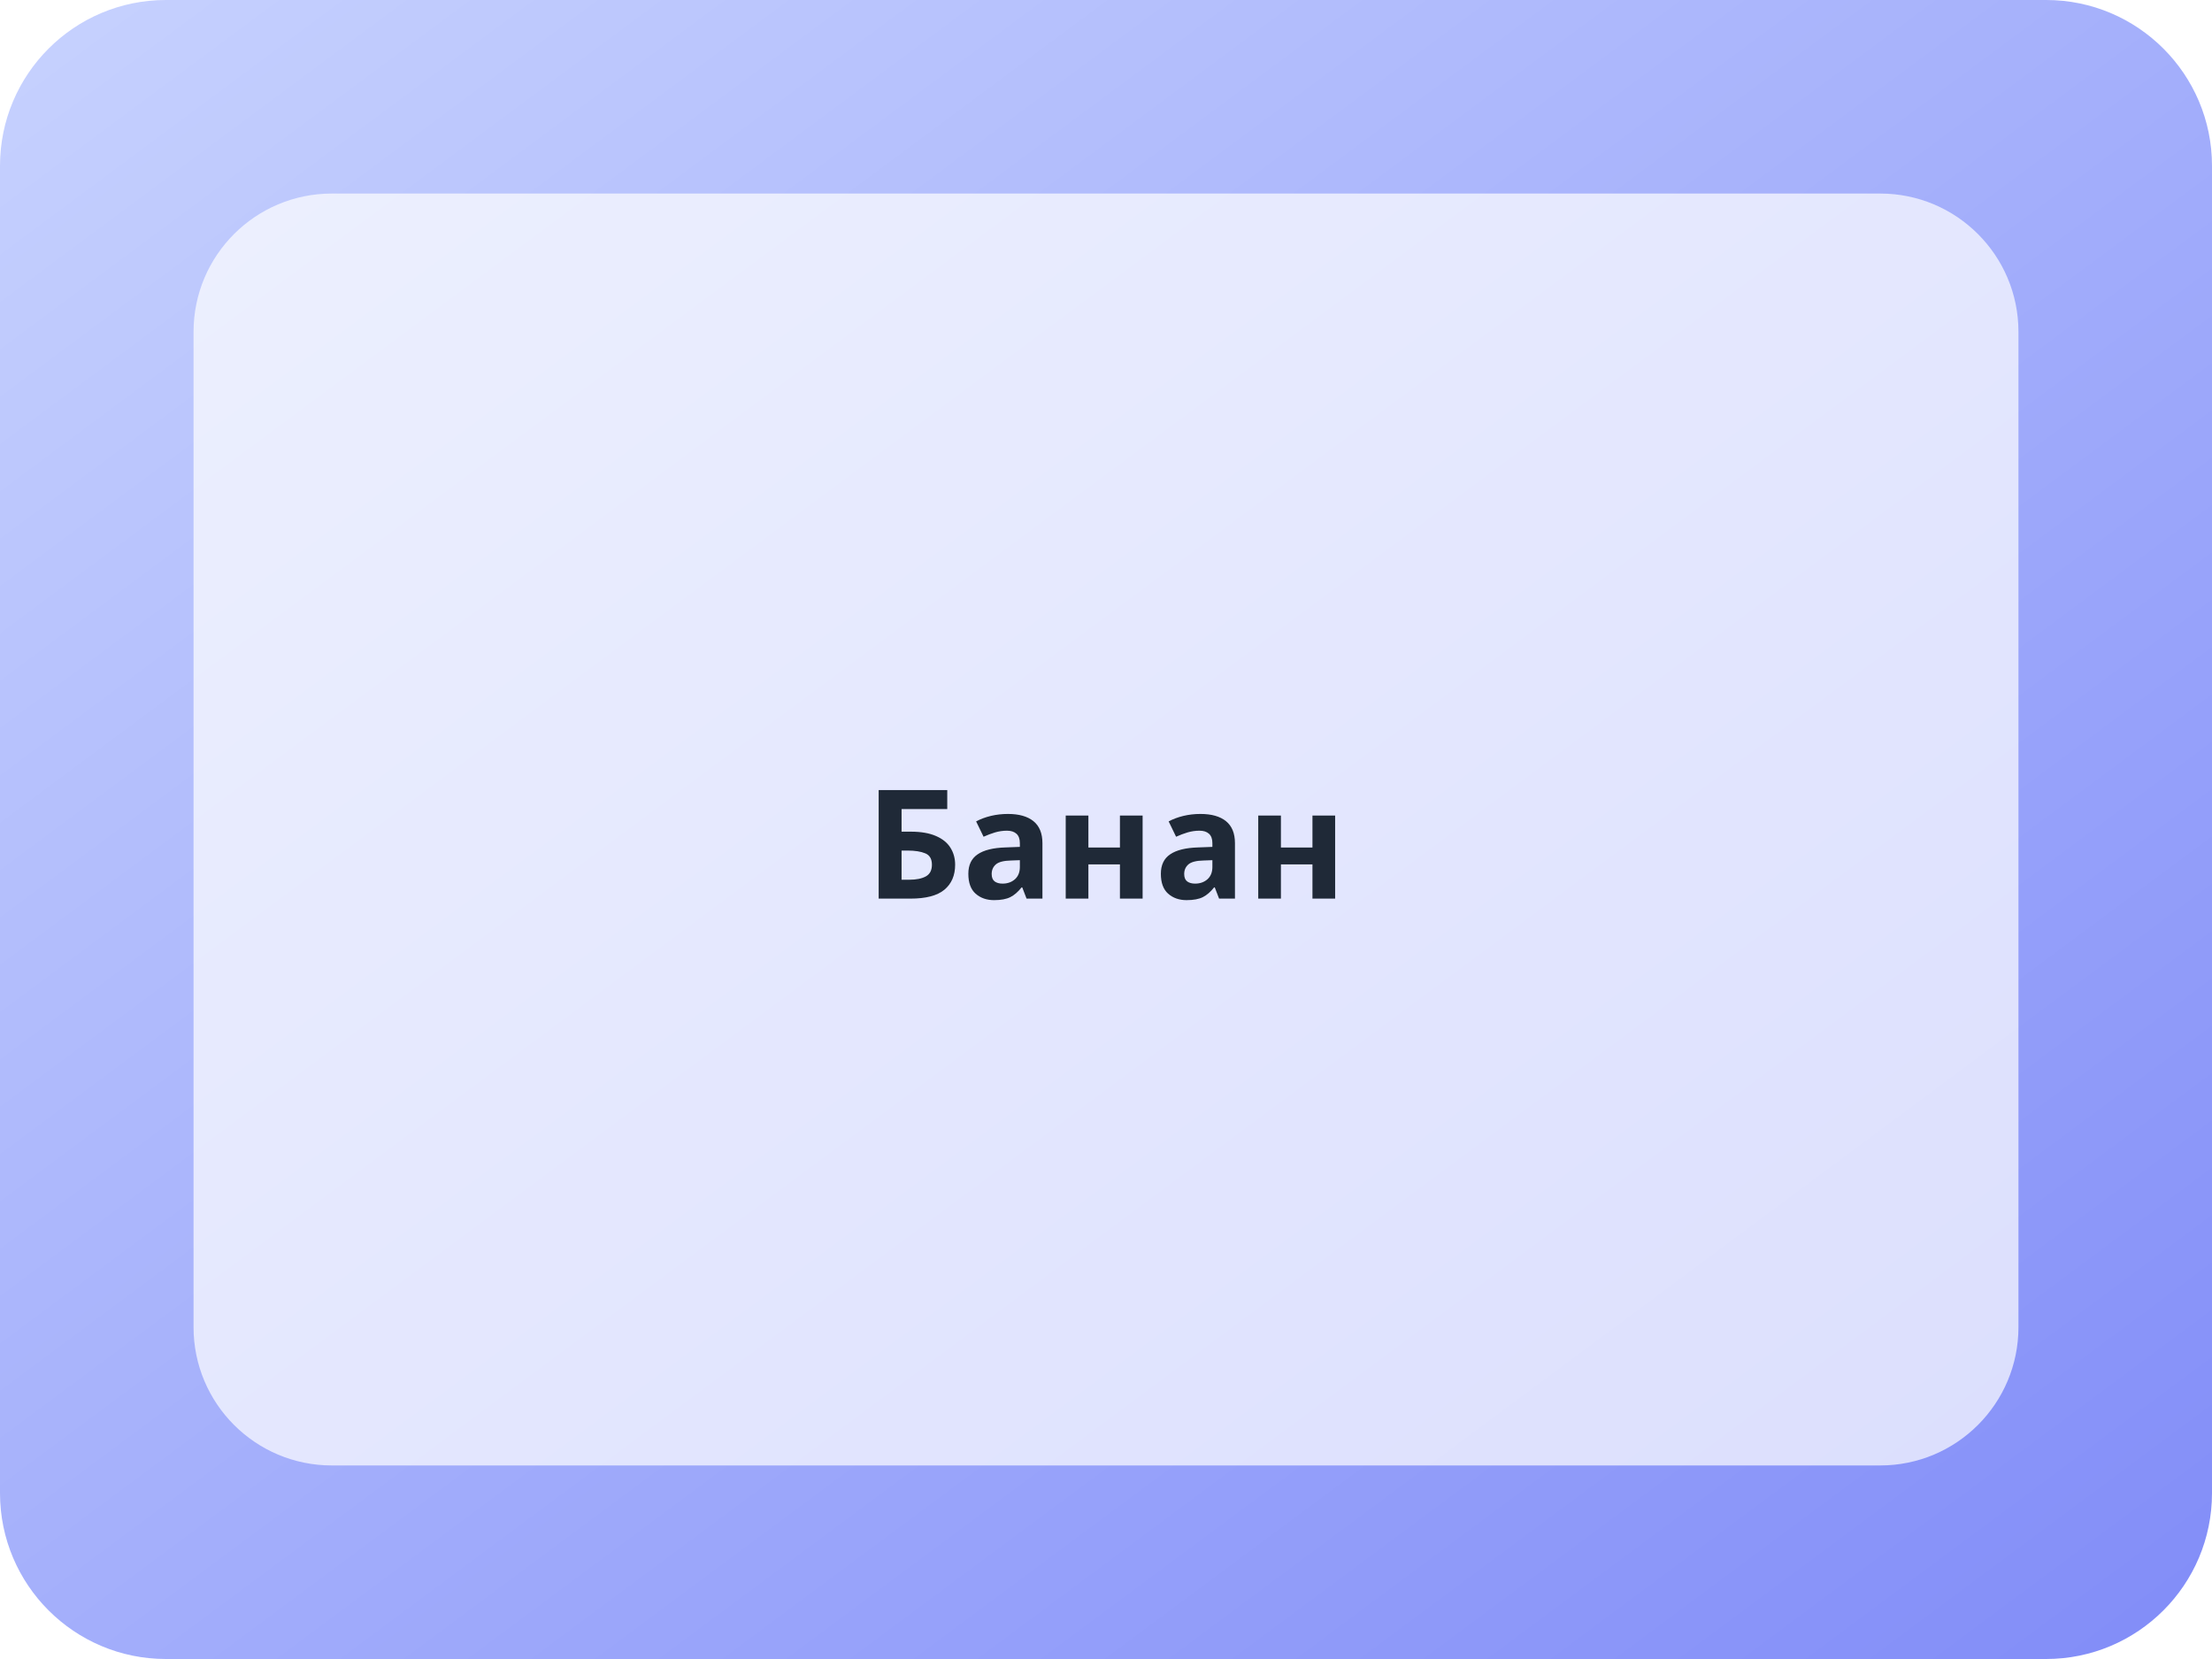
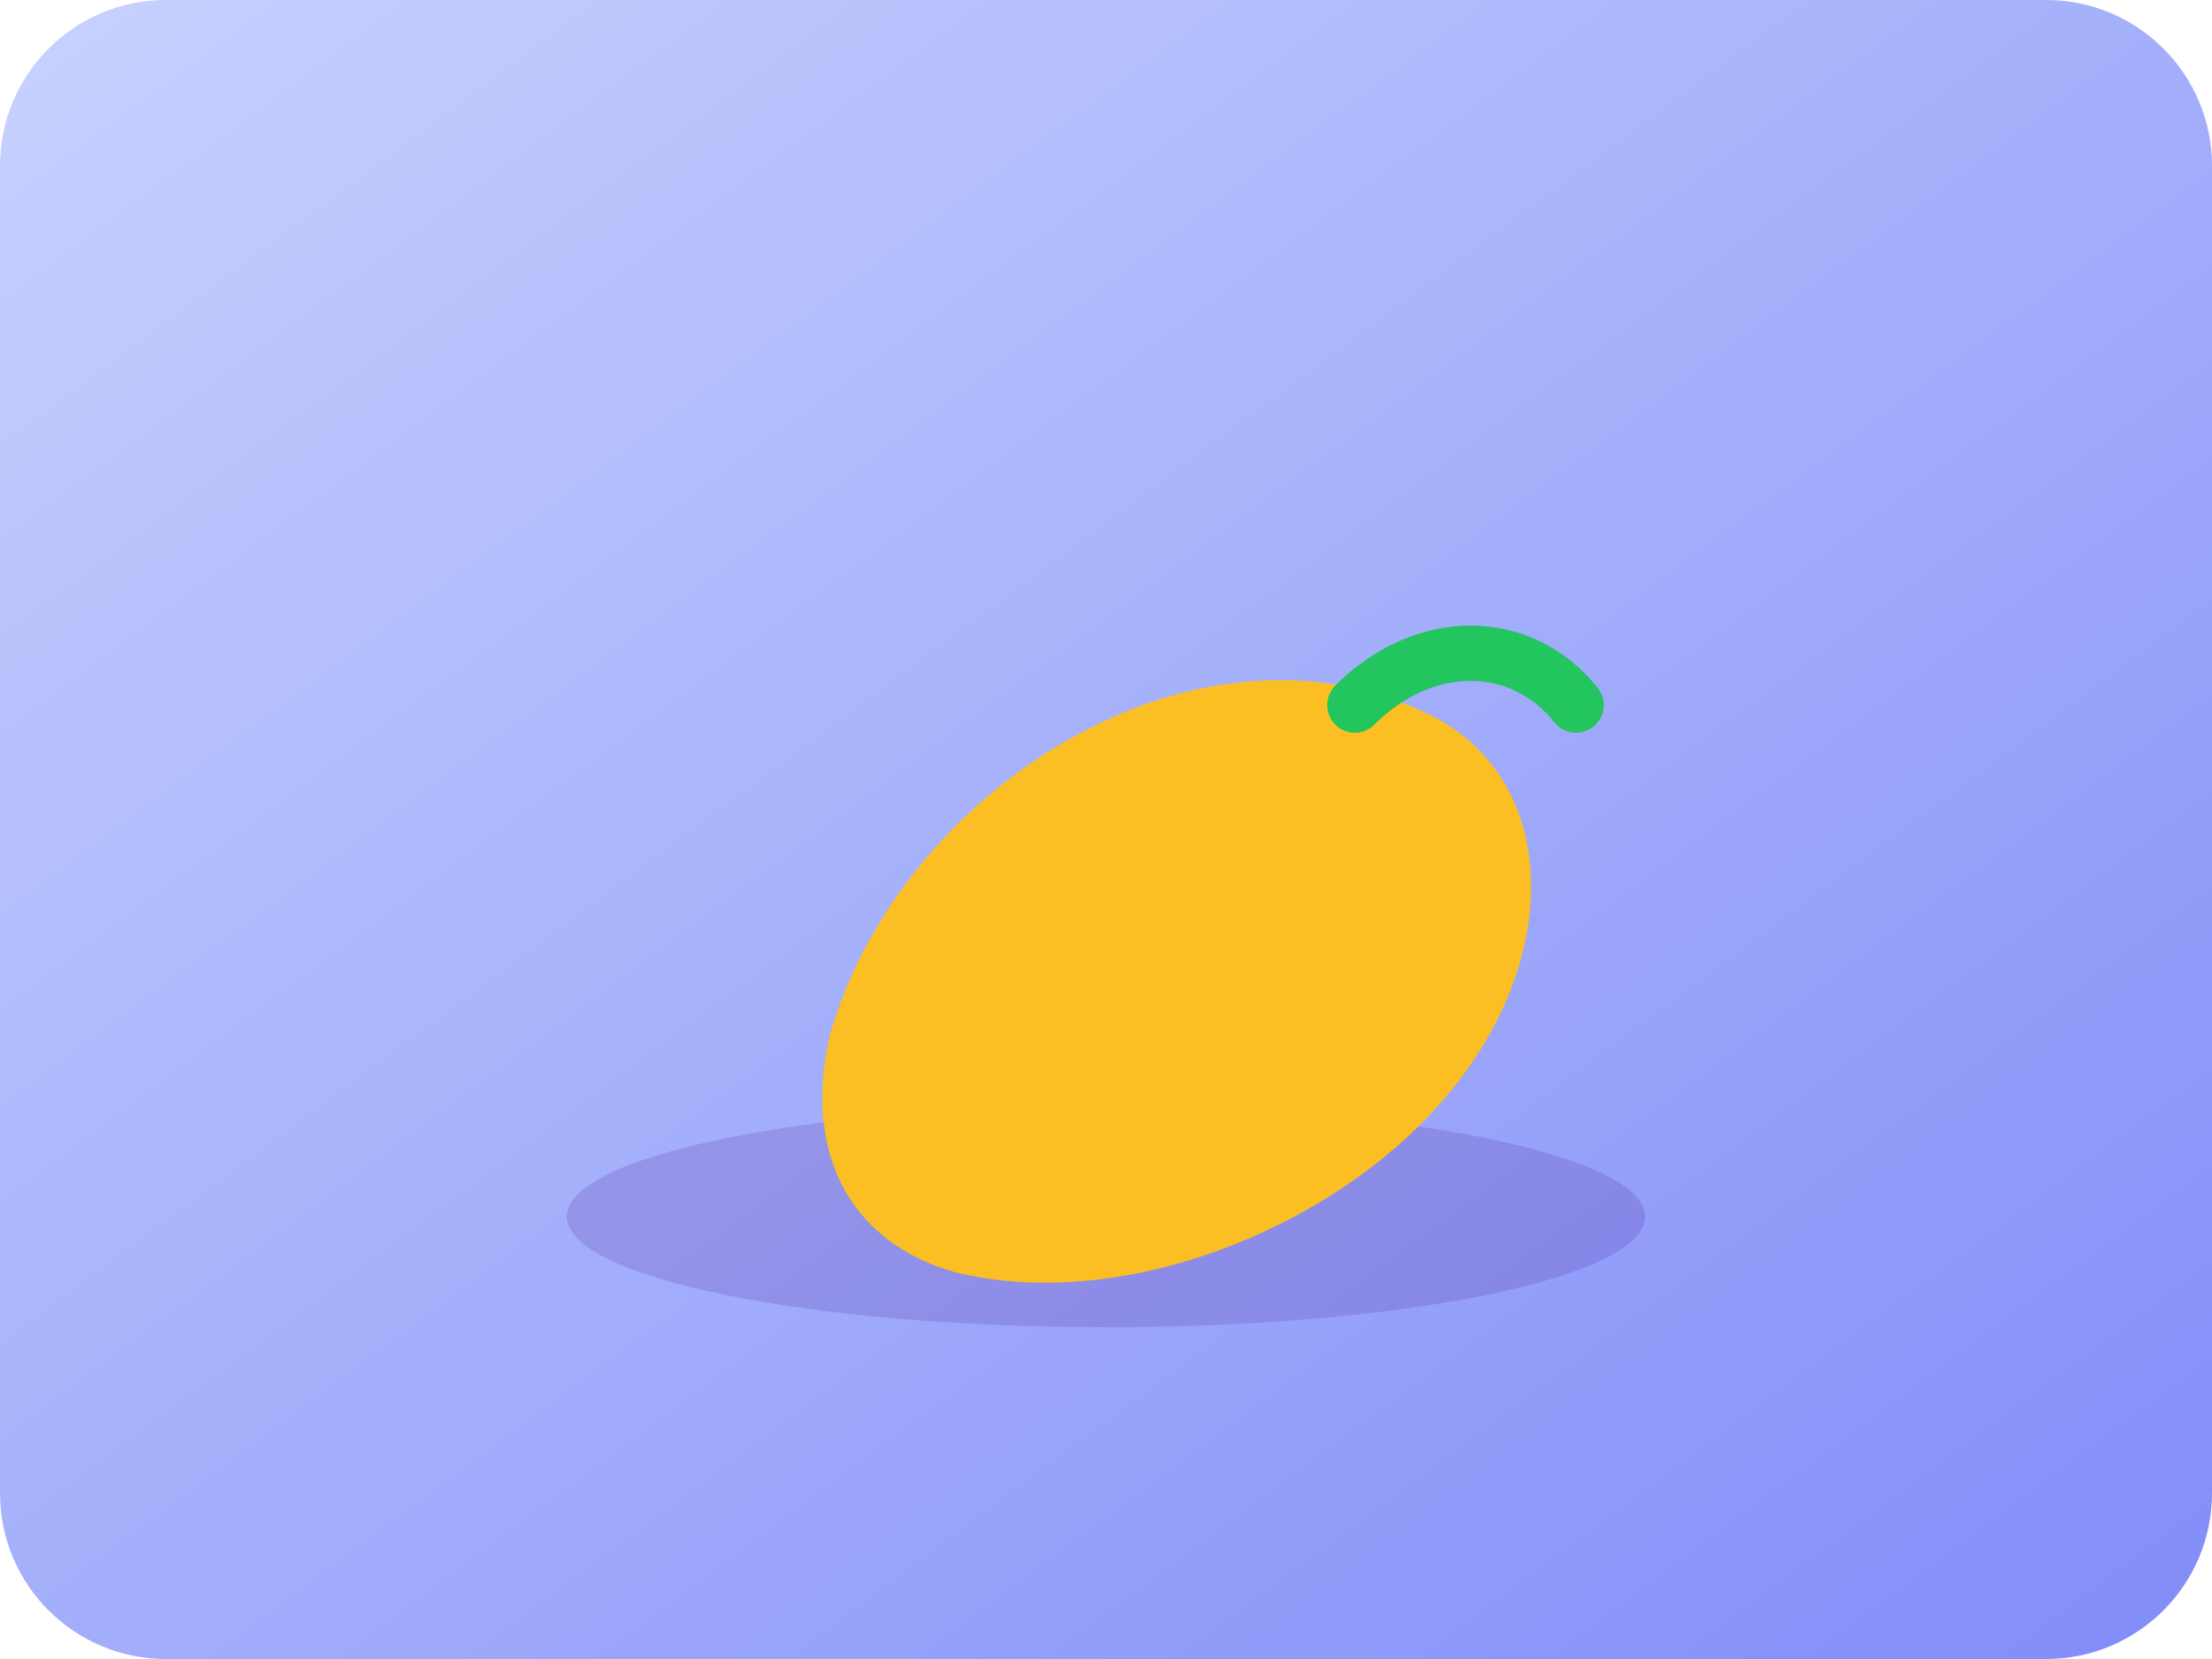
<svg xmlns="http://www.w3.org/2000/svg" width="320" height="240" viewBox="0 0 320 240" fill="none">
  <defs>
    <linearGradient id="bg" x1="0" y1="0" x2="1" y2="1">
      <stop offset="0%" stop-color="#C7D2FE" />
      <stop offset="100%" stop-color="#818CF8" />
    </linearGradient>
  </defs>
  <rect width="320" height="240" rx="24" fill="url(#bg)" />
-   <rect x="28" y="28" width="264" height="184" rx="20" fill="rgba(255,255,255,0.7)" />
-   <text x="160" y="130" text-anchor="middle" font-family="sans-serif" font-size="22" font-weight="700" fill="#1F2937">Банан</text>
+   <g id="shadow" opacity="0.18">
+     <ellipse cx="160" cy="176" rx="78" ry="16" fill="#4C1D95" />
+   </g>
+   <g id="main">
+     <path d="M120 150c10-36 54-64 88-46 18 10 18 36 0 56-16 18-46 30-70 24-14-4-22-16-18-34z" fill="#FBBF24" />
+     <path d="M196 102c10-10 24-10 32 0" stroke="#22C55E" stroke-width="8" stroke-linecap="round" />
+   </g>
</svg>
